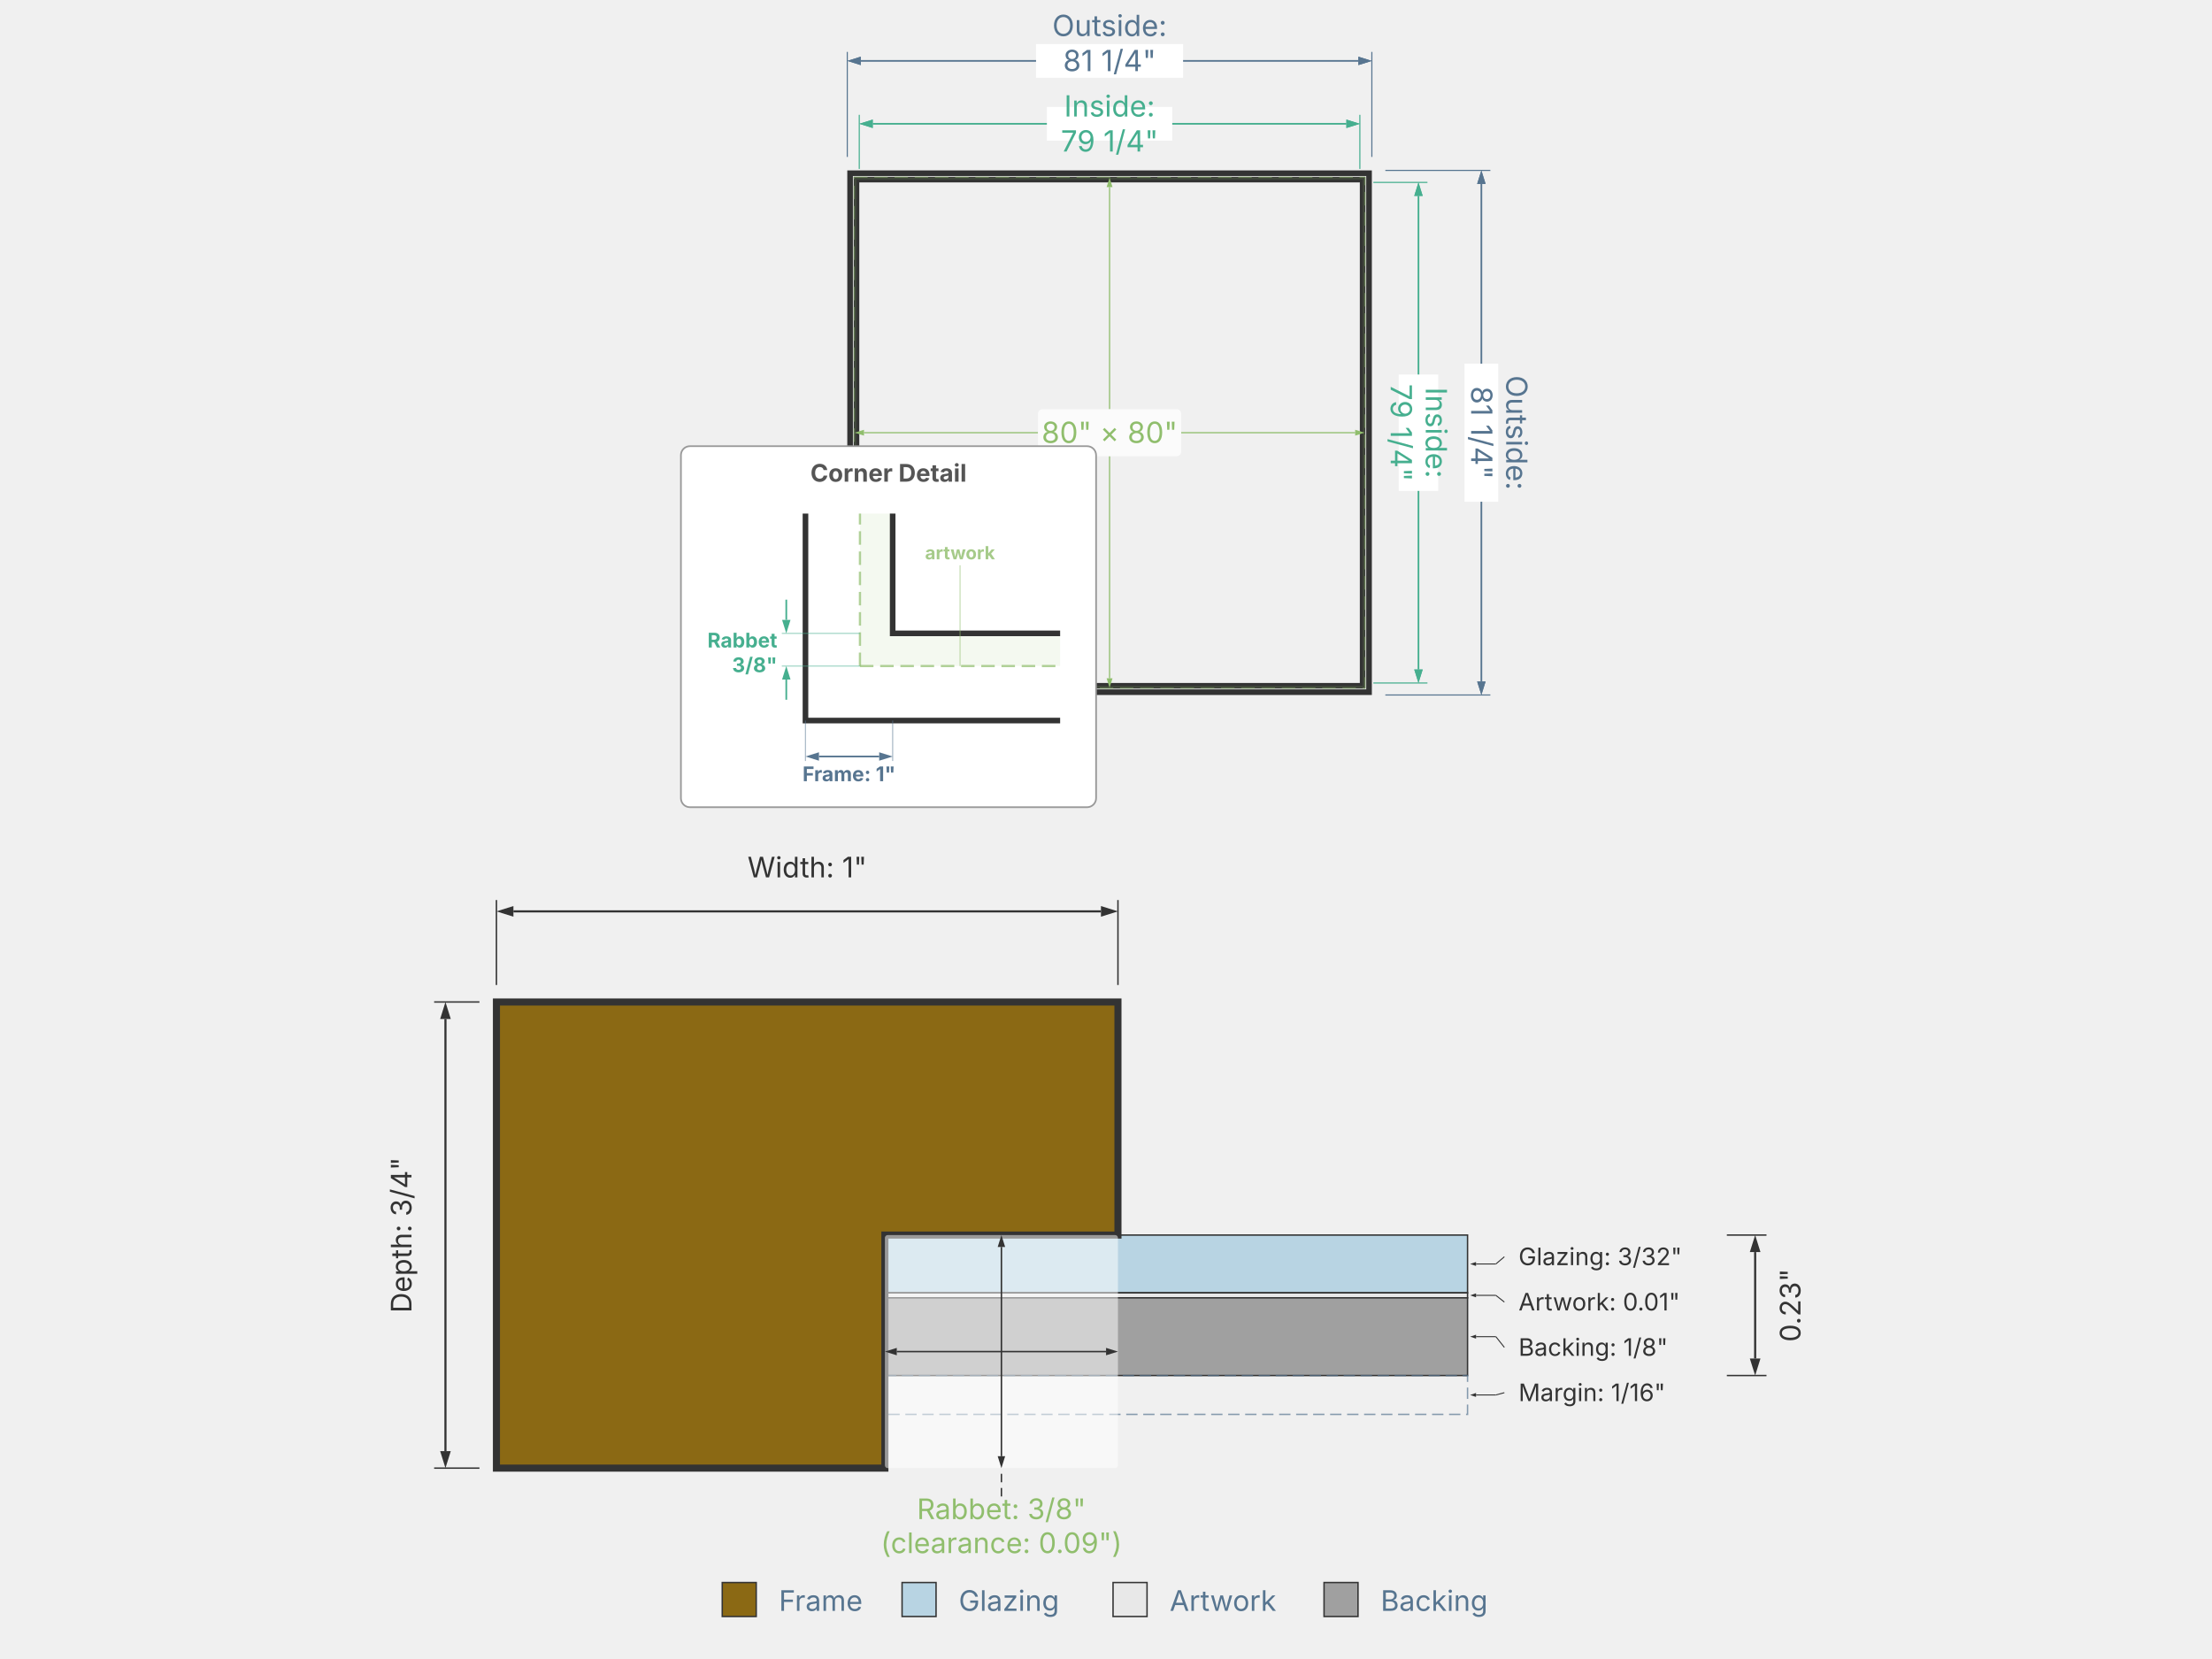
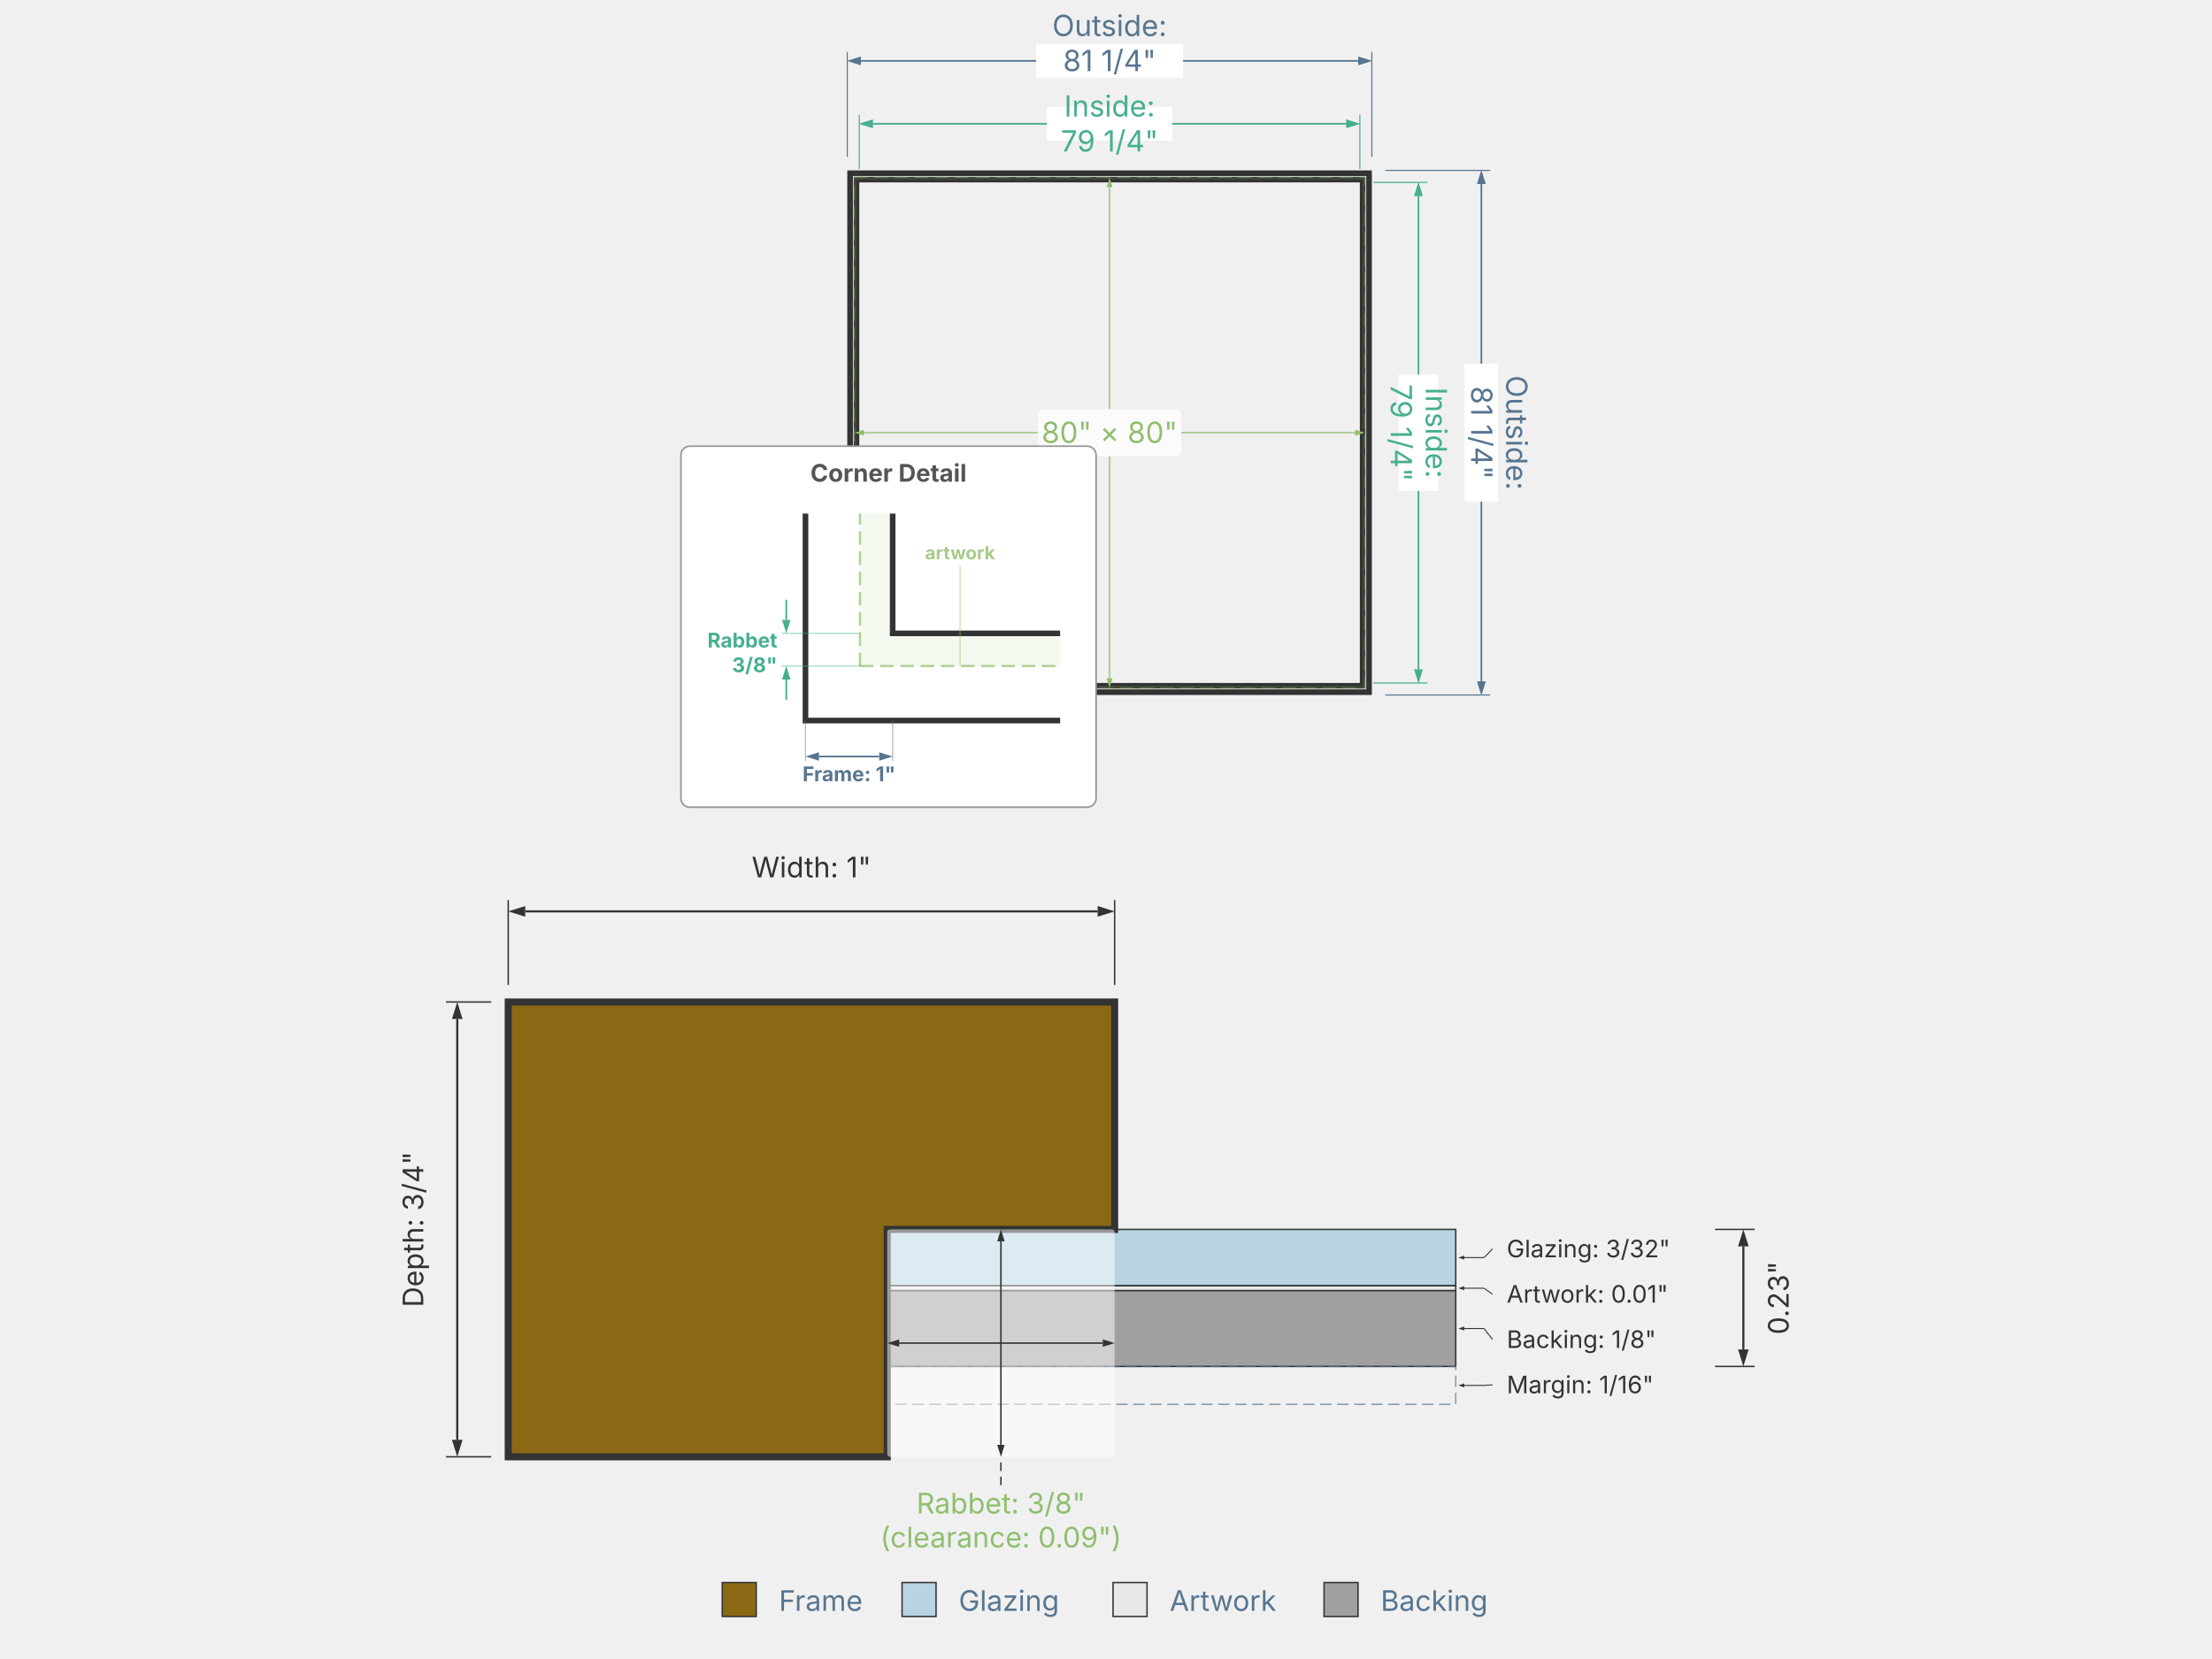
<svg xmlns="http://www.w3.org/2000/svg" viewBox="0 0 800.00 600.00">
  <g id="plan-view" transform="translate(76.29, 4.96) scale(0.8125)">
    <g id="geometry">
      <rect x="284.50" y="71.00" width="231.00" height="231.00" stroke="#333333" stroke-width="2.5" fill="none" />
      <rect x="287.34" y="73.84" width="225.31" height="225.31" stroke="#333333" stroke-width="2.5" fill="none" />
    </g>
    <g id="rabbet-overlap">
      <path d="M286.28,72.78 h227.45 v227.45 h-227.45 Z M287.34,73.84 v225.31 h225.31 v-225.31 Z" fill="#90be6d" fill-opacity="0.15" fill-rule="evenodd" stroke="none" />
    </g>
    <g id="content-boundary">
      <rect x="286.28" y="72.78" width="227.45" height="227.45" stroke="#90be6d" stroke-width="0.5" stroke-dasharray="6,3" fill="none" opacity="0.5" />
    </g>
    <g id="dimensions">
      <g class="dimension">
        <line x1="288.59" y1="69.09" x2="288.59" y2="45.00" stroke="#46af8f" stroke-width="0.5" />
        <line x1="511.41" y1="69.09" x2="511.41" y2="45.00" stroke="#46af8f" stroke-width="0.5" />
        <polygon points="288.59,49.00 294.59,50.88 294.59,47.12" fill="#46af8f" data-arrow="true" />
        <line x1="294.59" y1="49.00" x2="505.41" y2="49.00" stroke="#46af8f" stroke-width="0.75" />
        <polygon points="511.41,49.00 505.41,47.12 505.41,50.88" fill="#46af8f" data-arrow="true" />
        <rect x="372.10" y="41.50" width="55.80" height="15.00" fill="#FFFFFF" stroke="none" />
        <polygon points="288.59,49.00 294.59,50.88 294.59,47.12" fill="#46af8f" data-arrow="true" />
        <polygon points="511.41,49.00 505.41,47.12 505.41,50.88" fill="#46af8f" data-arrow="true" />
      </g>
      <g class="dimension">
        <line x1="283.25" y1="63.75" x2="283.25" y2="17.00" stroke="#577590" stroke-width="0.5" />
        <line x1="516.75" y1="63.75" x2="516.75" y2="17.00" stroke="#577590" stroke-width="0.5" />
        <polygon points="283.25,21.00 289.25,22.88 289.25,19.12" fill="#577590" data-arrow="true" />
        <line x1="289.25" y1="21.00" x2="510.75" y2="21.00" stroke="#577590" stroke-width="0.75" />
        <polygon points="516.75,21.00 510.75,19.12 510.75,22.88" fill="#577590" data-arrow="true" />
        <rect x="367.28" y="13.50" width="65.44" height="15.00" fill="#FFFFFF" stroke="none" />
        <polygon points="283.25,21.00 289.25,22.88 289.25,19.12" fill="#577590" data-arrow="true" />
        <polygon points="516.75,21.00 510.75,19.12 510.75,22.88" fill="#577590" data-arrow="true" />
      </g>
      <g class="dimension">
        <line x1="517.41" y1="75.09" x2="541.50" y2="75.09" stroke="#46af8f" stroke-width="0.5" />
        <line x1="517.41" y1="297.91" x2="541.50" y2="297.91" stroke="#46af8f" stroke-width="0.5" />
        <polygon points="537.50,75.09 535.62,81.09 539.38,81.09" fill="#46af8f" data-arrow="true" />
        <line x1="537.50" y1="81.09" x2="537.50" y2="291.91" stroke="#46af8f" stroke-width="0.75" />
        <polygon points="537.50,297.91 539.38,291.91 535.62,291.91" fill="#46af8f" data-arrow="true" />
        <rect x="528.70" y="160.60" width="17.60" height="51.80" fill="#FFFFFF" stroke="none" />
        <polygon points="537.50,75.09 535.62,81.09 539.38,81.09" fill="#46af8f" data-arrow="true" />
        <polygon points="537.50,297.91 539.38,291.91 535.62,291.91" fill="#46af8f" data-arrow="true" />
      </g>
      <g class="dimension">
        <line x1="522.75" y1="69.75" x2="569.50" y2="69.75" stroke="#577590" stroke-width="0.5" />
        <line x1="522.75" y1="303.25" x2="569.50" y2="303.25" stroke="#577590" stroke-width="0.5" />
        <polygon points="565.50,69.75 563.62,75.75 567.38,75.75" fill="#577590" data-arrow="true" />
        <line x1="565.50" y1="75.75" x2="565.50" y2="297.25" stroke="#577590" stroke-width="0.75" />
        <polygon points="565.50,303.25 567.38,297.25 563.62,297.25" fill="#577590" data-arrow="true" />
        <rect x="558.00" y="155.78" width="15.00" height="61.44" fill="#FFFFFF" stroke="none" />
        <polygon points="565.50,69.75 563.62,75.75 567.38,75.75" fill="#577590" data-arrow="true" />
        <polygon points="565.50,303.25 567.38,297.25 563.62,297.25" fill="#577590" data-arrow="true" />
      </g>
      <text transform="translate(400.00, 45.75)" fill="#46af8f" font-family="Inter, system-ui, -apple-system, sans-serif" font-size="13px" text-anchor="middle">Inside:</text>
      <text transform="translate(400.00, 61.35)" fill="#46af8f" font-family="Inter, system-ui, -apple-system, sans-serif" font-size="13px" text-anchor="middle">79 1/4"</text>
      <text transform="translate(400.00, 9.95)" fill="#577590" font-family="Inter, system-ui, -apple-system, sans-serif" font-size="13px" text-anchor="middle">Outside:</text>
      <text transform="translate(400.00, 25.55)" fill="#577590" font-family="Inter, system-ui, -apple-system, sans-serif" font-size="13px" text-anchor="middle">81 1/4"</text>
      <text transform="rotate(90 545.30 186.50)" x="545.30" y="191.05" fill="#46af8f" font-family="Inter, system-ui, -apple-system, sans-serif" font-size="13px" text-anchor="middle">Inside:</text>
      <text transform="rotate(90 529.70 186.50)" x="529.70" y="191.05" fill="#46af8f" font-family="Inter, system-ui, -apple-system, sans-serif" font-size="13px" text-anchor="middle">79 1/4"</text>
      <text transform="rotate(90 581.10 186.50)" x="581.10" y="191.05" fill="#577590" font-family="Inter, system-ui, -apple-system, sans-serif" font-size="13px" text-anchor="middle">Outside:</text>
      <text transform="rotate(90 565.50 186.50)" x="565.50" y="191.05" fill="#577590" font-family="Inter, system-ui, -apple-system, sans-serif" font-size="13px" text-anchor="middle">81 1/4"</text>
    </g>
    <g id="artwork-indicator">
      <polygon points="286.48,186.50 290.68,187.81 290.68,185.19" fill="#90be6d" data-arrow="true" />
      <line x1="290.68" y1="186.50" x2="368.14" y2="186.50" stroke="#90be6d" stroke-width="0.525" />
      <line x1="431.86" y1="186.50" x2="509.32" y2="186.50" stroke="#90be6d" stroke-width="0.525" />
      <polygon points="513.52,186.50 509.32,185.19 509.32,187.81" fill="#90be6d" data-arrow="true" />
      <polygon points="400.00,72.98 398.69,77.18 401.31,77.18" fill="#90be6d" data-arrow="true" />
      <line x1="400.00" y1="77.18" x2="400.00" y2="176.05" stroke="#90be6d" stroke-width="0.525" />
      <line x1="400.00" y1="196.95" x2="400.00" y2="295.82" stroke="#90be6d" stroke-width="0.525" />
      <polygon points="400.00,300.02 401.31,295.82 398.69,295.82" fill="#90be6d" data-arrow="true" />
      <rect x="368.14" y="176.05" width="63.72" height="20.90" fill="#FFFFFF" fill-opacity="0.75" stroke="none" rx="2" />
      <text transform="translate(400.00, 191.05)" fill="#90be6d" font-family="Inter, system-ui, -apple-system, sans-serif" font-size="13.00px" text-anchor="middle">80" × 80"</text>
    </g>
    <g id="corner-detail">
      <defs>
        <clipPath id="corner-detail-clip">
          <rect x="213.20" y="216.50" width="176.80" height="132.70" />
        </clipPath>
      </defs>
      <rect x="209.20" y="192.50" width="184.80" height="160.70" fill="#FFFFFF" stroke="#999" stroke-width="0.75" rx="4" />
      <text transform="translate(301.60, 208.30)" fill="#555" font-family="Inter, system-ui, -apple-system, sans-serif" font-size="10.8" font-weight="bold" text-anchor="middle">Corner Detail</text>
      <g clip-path="url(#corner-detail-clip)">
        <path d="M288.89,222.50 V290.37 H378.00 V275.82 H303.45 V222.50 H288.89 Z" fill="#90be6d" fill-opacity="0.10" stroke="none" />
        <line x1="288.89" y1="290.37" x2="378.00" y2="290.37" stroke="#90be6d" stroke-width="1" stroke-dasharray="6,3" opacity="0.7" />
        <line x1="288.89" y1="290.37" x2="288.89" y2="222.50" stroke="#90be6d" stroke-width="1" stroke-dasharray="6,3" opacity="0.7" />
        <polyline points="264.64,222.50 264.64,314.63 378.00,314.63" fill="none" stroke="#333333" stroke-width="2.5" stroke-linejoin="miter" />
        <polyline points="303.45,222.50 303.45,275.82 378.00,275.82" fill="none" stroke="#333333" stroke-width="2.5" stroke-linejoin="miter" />
      </g>
      <defs>
        <clipPath id="corner-detail-annot-clip">
          <rect x="211.20" y="194.50" width="180.80" height="156.70" />
        </clipPath>
      </defs>
      <g clip-path="url(#corner-detail-annot-clip)">
        <line x1="264.64" y1="314.63" x2="264.64" y2="332.63" stroke="#577590" stroke-width="0.5" opacity="0.5" />
        <line x1="303.45" y1="314.63" x2="303.45" y2="332.63" stroke="#577590" stroke-width="0.5" opacity="0.5" />
        <polygon points="264.64,330.63 270.64,332.50 270.64,328.75" fill="#577590" data-arrow="true" />
        <line x1="270.64" y1="330.63" x2="297.45" y2="330.63" stroke="#577590" stroke-width="0.75" />
        <polygon points="303.45,330.63 297.45,328.75 297.45,332.50" fill="#577590" data-arrow="true" />
        <text transform="translate(284.04, 341.63)" font-family="Inter, system-ui, -apple-system, sans-serif" font-size="9.0px" fill="#577590" font-weight="bold" text-anchor="middle">Frame: 1"</text>
        <line x1="288.89" y1="275.82" x2="254.10" y2="275.82" stroke="#46af8f" stroke-width="0.5" opacity="0.5" />
        <line x1="288.89" y1="290.37" x2="254.10" y2="290.37" stroke="#46af8f" stroke-width="0.5" opacity="0.5" />
        <line x1="256.10" y1="260.82" x2="256.10" y2="269.82" stroke="#46af8f" stroke-width="0.75" />
        <polygon points="256.10,275.82 257.98,269.82 254.23,269.82" fill="#46af8f" data-arrow="true" />
        <line x1="256.10" y1="305.37" x2="256.10" y2="296.37" stroke="#46af8f" stroke-width="0.75" />
        <polygon points="256.10,290.37 254.23,296.37 257.98,296.37" fill="#46af8f" data-arrow="true" />
        <text transform="translate(252.10, 282.10)" font-family="Inter, system-ui, -apple-system, sans-serif" font-size="9.0px" fill="#46af8f" text-anchor="end" font-weight="bold">Rabbet</text>
        <text transform="translate(252.10, 293.10)" font-family="Inter, system-ui, -apple-system, sans-serif" font-size="9.0px" fill="#46af8f" text-anchor="end" font-weight="bold">3/8"</text>
        <line x1="333.45" y1="290.37" x2="333.45" y2="244.08" stroke="#90be6d" stroke-width="0.5" opacity="0.5" />
        <rect x="314.80" y="235.79" width="37.29" height="9.72" fill="#FFFFFF" stroke="none" rx="1" />
        <text transform="translate(333.45, 242.86)" fill="#90be6d" font-family="Inter, system-ui, -apple-system, sans-serif" font-size="8.1" text-anchor="middle" font-weight="bold" opacity="0.8">artwork</text>
      </g>
    </g>
  </g>
  <g id="section-view" transform="translate(-9.69, 310.15) scale(1.0242)">
    <g id="section-content" transform="translate(2.50, 0)">
      <g id="section-geometry">
-         <rect x="319.43" y="133.30" width="205.75" height="20.41" stroke="#333333" stroke-width="0.5" fill="#B8D4E3" />
-         <rect x="319.43" y="153.71" width="205.75" height="1.76" stroke="#333333" stroke-width="0.5" fill="#E8E8E8" />
-         <rect x="319.43" y="155.47" width="205.75" height="27.43" stroke="#333333" stroke-width="0.5" fill="#A0A0A0" />
-         <rect x="319.43" y="182.90" width="205.75" height="13.72" stroke="#577590" stroke-width="0.5" stroke-dasharray="4,2" fill="none" opacity="0.7" />
-         <polygon points="182.26,51.00 401.73,51.00 401.73,133.30 319.43,133.30 319.43,215.60 182.26,215.60" stroke="#333333" stroke-width="2.5" fill="#8B6914" />
+         <rect x="320.26" y="131.30" width="200.75" height="19.91" stroke="#333333" stroke-width="0.5" fill="#B8D4E3" />
+         <rect x="320.26" y="151.21" width="200.75" height="1.71" stroke="#333333" stroke-width="0.5" fill="#E8E8E8" />
+         <rect x="320.26" y="152.93" width="200.75" height="26.77" stroke="#333333" stroke-width="0.5" fill="#A0A0A0" />
+         <rect x="320.26" y="179.69" width="200.75" height="13.38" stroke="#577590" stroke-width="0.5" stroke-dasharray="4,2" fill="none" opacity="0.7" />
+         <polygon points="186.43,51.00 400.56,51.00 400.56,131.30 320.26,131.30 320.26,211.60 186.43,211.60" stroke="#333333" stroke-width="2.5" fill="#8B6914" />
      </g>
      <g id="section-dimensions">
-         <line x1="176.26" y1="51.00" x2="160.26" y2="51.00" stroke="#333333" stroke-width="0.5" />
-         <line x1="176.26" y1="215.60" x2="160.26" y2="215.60" stroke="#333333" stroke-width="0.5" />
-         <polygon points="164.26,51.00 162.39,57.00 166.14,57.00" fill="#333333" data-arrow="true" />
-         <line x1="164.26" y1="57.00" x2="164.26" y2="209.60" stroke="#333333" stroke-width="0.75" />
-         <polygon points="164.26,215.60 166.14,209.60 162.39,209.60" fill="#333333" data-arrow="true" />
-         <text x="152.26" y="133.30" fill="#333333" font-family="Inter, system-ui, -apple-system, sans-serif" font-size="10px" text-anchor="middle" transform="rotate(-90 152.26 133.30)">Depth: 3/4"</text>
-         <line x1="182.26" y1="45.00" x2="182.26" y2="15.00" stroke="#333333" stroke-width="0.5" />
-         <line x1="401.73" y1="45.00" x2="401.73" y2="15.00" stroke="#333333" stroke-width="0.5" />
-         <polygon points="182.26,19.00 188.26,20.88 188.26,17.12" fill="#333333" data-arrow="true" />
-         <line x1="188.26" y1="19.00" x2="395.73" y2="19.00" stroke="#333333" stroke-width="0.75" />
-         <polygon points="401.73,19.00 395.73,17.12 395.73,20.88" fill="#333333" data-arrow="true" />
-         <text transform="translate(291.99, 7.00)" fill="#333333" font-family="Inter, system-ui, -apple-system, sans-serif" font-size="10px" text-anchor="middle">Width: 1"</text>
-         <rect x="319.43" y="133.30" width="82.30" height="82.30" fill="#FFFFFF" fill-opacity="0.5" stroke="none" rx="1" />
-         <polygon points="319.43,174.45 323.63,175.76 323.63,173.14" fill="#333333" data-arrow="true" />
-         <line x1="323.63" y1="174.45" x2="397.53" y2="174.45" stroke="#333333" stroke-width="0.525" />
-         <polygon points="401.73,174.45 397.53,173.14 397.53,175.76" fill="#333333" data-arrow="true" />
-         <polygon points="360.58,133.30 359.27,137.50 361.89,137.50" fill="#333333" data-arrow="true" />
-         <line x1="360.58" y1="137.50" x2="360.58" y2="211.40" stroke="#333333" stroke-width="0.525" />
-         <polygon points="360.58,215.60 361.89,211.40 359.27,211.40" fill="#333333" data-arrow="true" />
-         <polygon points="526.08,143.51 528.18,144.21 528.18,142.81" fill="#333333" data-arrow="true" />
-         <line x1="528.18" y1="143.51" x2="535.18" y2="143.51" stroke="#333333" stroke-width="0.35" />
-         <line x1="535.18" y1="143.51" x2="538.18" y2="140.96" stroke="#333333" stroke-width="0.35" />
-         <text transform="translate(543.18, 143.93)" fill="#333333" font-family="Inter, system-ui, -apple-system, sans-serif" font-size="8.5px">Glazing: 3/32"</text>
-         <polygon points="526.08,154.59 528.18,155.29 528.18,153.89" fill="#333333" data-arrow="true" />
-         <line x1="528.18" y1="154.59" x2="535.18" y2="154.59" stroke="#333333" stroke-width="0.35" />
-         <line x1="535.18" y1="154.59" x2="538.18" y2="156.96" stroke="#333333" stroke-width="0.35" />
-         <text transform="translate(543.18, 159.93)" fill="#333333" font-family="Inter, system-ui, -apple-system, sans-serif" font-size="8.5px">Artwork: 0.01"</text>
-         <polygon points="526.08,169.18 528.18,169.88 528.18,168.48" fill="#333333" data-arrow="true" />
-         <line x1="528.18" y1="169.18" x2="535.18" y2="169.18" stroke="#333333" stroke-width="0.35" />
-         <line x1="535.18" y1="169.18" x2="538.18" y2="172.96" stroke="#333333" stroke-width="0.35" />
-         <text transform="translate(543.18, 175.93)" fill="#333333" font-family="Inter, system-ui, -apple-system, sans-serif" font-size="8.5px">Backing: 1/8"</text>
-         <polygon points="526.08,189.76 528.18,190.46 528.18,189.06" fill="#333333" data-arrow="true" />
-         <line x1="528.18" y1="189.76" x2="535.18" y2="189.76" stroke="#333333" stroke-width="0.35" />
-         <line x1="535.18" y1="189.76" x2="538.18" y2="188.96" stroke="#333333" stroke-width="0.35" />
-         <text transform="translate(543.18, 191.93)" fill="#333333" font-family="Inter, system-ui, -apple-system, sans-serif" font-size="8.5px">Margin: 1/16"</text>
-         <line x1="616.74" y1="133.30" x2="630.74" y2="133.30" stroke="#333333" stroke-width="0.5" />
-         <line x1="616.74" y1="182.90" x2="630.74" y2="182.90" stroke="#333333" stroke-width="0.5" />
-         <polygon points="626.74,133.30 624.86,139.30 628.61,139.30" fill="#333333" data-arrow="true" />
-         <line x1="626.74" y1="139.30" x2="626.74" y2="176.90" stroke="#333333" stroke-width="0.75" />
-         <polygon points="626.74,182.90 628.61,176.90 624.86,176.90" fill="#333333" data-arrow="true" />
-         <text x="642.74" y="158.10" fill="#333333" font-family="Inter, system-ui, -apple-system, sans-serif" font-size="10px" text-anchor="middle" transform="rotate(-90 642.74 158.10)">0.23"</text>
-         <line x1="360.58" y1="217.60" x2="360.58" y2="227.60" stroke="#333333" stroke-width="0.5" stroke-dasharray="3,2" />
-         <text transform="translate(360.58, 233.60)" fill="#90be6d" font-family="Inter, system-ui, -apple-system, sans-serif" font-size="10px" text-anchor="middle">Rabbet: 3/8"</text>
-         <text transform="translate(360.58, 245.60)" fill="#90be6d" font-family="Inter, system-ui, -apple-system, sans-serif" font-size="10px" text-anchor="middle">(clearance: 0.09")</text>
+         <line x1="180.43" y1="51.00" x2="164.43" y2="51.00" stroke="#333333" stroke-width="0.5" />
+         <line x1="180.43" y1="211.60" x2="164.43" y2="211.60" stroke="#333333" stroke-width="0.5" />
+         <polygon points="168.43,51.00 166.55,57.00 170.30,57.00" fill="#333333" data-arrow="true" />
+         <line x1="168.43" y1="57.00" x2="168.43" y2="205.60" stroke="#333333" stroke-width="0.75" />
+         <polygon points="168.43,211.60 170.30,205.60 166.55,205.60" fill="#333333" data-arrow="true" />
+         <text x="156.43" y="131.30" fill="#333333" font-family="Inter, system-ui, -apple-system, sans-serif" font-size="10px" text-anchor="middle" transform="rotate(-90 156.43 131.30)">Depth: 3/4"</text>
+         <line x1="186.43" y1="45.00" x2="186.43" y2="15.00" stroke="#333333" stroke-width="0.5" />
+         <line x1="400.56" y1="45.00" x2="400.56" y2="15.00" stroke="#333333" stroke-width="0.5" />
+         <polygon points="186.43,19.00 192.43,20.88 192.43,17.12" fill="#333333" data-arrow="true" />
+         <line x1="192.43" y1="19.00" x2="394.56" y2="19.00" stroke="#333333" stroke-width="0.75" />
+         <polygon points="400.56,19.00 394.56,17.12 394.56,20.88" fill="#333333" data-arrow="true" />
+         <text transform="translate(293.49, 7.00)" fill="#333333" font-family="Inter, system-ui, -apple-system, sans-serif" font-size="10px" text-anchor="middle">Width: 1"</text>
+         <rect x="320.26" y="131.30" width="80.30" height="80.30" fill="#FFFFFF" fill-opacity="0.5" stroke="none" rx="1" />
+         <polygon points="320.26,171.45 324.46,172.76 324.46,170.14" fill="#333333" data-arrow="true" />
+         <line x1="324.46" y1="171.45" x2="396.36" y2="171.45" stroke="#333333" stroke-width="0.525" />
+         <polygon points="400.56,171.45 396.36,170.14 396.36,172.76" fill="#333333" data-arrow="true" />
+         <polygon points="360.41,131.30 359.10,135.50 361.72,135.50" fill="#333333" data-arrow="true" />
+         <line x1="360.41" y1="135.50" x2="360.41" y2="207.40" stroke="#333333" stroke-width="0.525" />
+         <polygon points="360.41,211.60 361.72,207.40 359.10,207.40" fill="#333333" data-arrow="true" />
+         <polygon points="521.91,141.26 524.01,141.96 524.01,140.56" fill="#333333" data-arrow="true" />
+         <line x1="524.01" y1="141.26" x2="531.01" y2="141.26" stroke="#333333" stroke-width="0.35" />
+         <line x1="531.01" y1="141.26" x2="534.01" y2="138.19" stroke="#333333" stroke-width="0.35" />
+         <text transform="translate(539.01, 141.16)" fill="#333333" font-family="Inter, system-ui, -apple-system, sans-serif" font-size="8.5px">Glazing: 3/32"</text>
+         <polygon points="521.91,152.07 524.01,152.77 524.01,151.37" fill="#333333" data-arrow="true" />
+         <line x1="524.01" y1="152.07" x2="531.01" y2="152.07" stroke="#333333" stroke-width="0.35" />
+         <line x1="531.01" y1="152.07" x2="534.01" y2="154.19" stroke="#333333" stroke-width="0.35" />
+         <text transform="translate(539.01, 157.16)" fill="#333333" font-family="Inter, system-ui, -apple-system, sans-serif" font-size="8.5px">Artwork: 0.01"</text>
+         <polygon points="521.91,166.31 524.01,167.01 524.01,165.61" fill="#333333" data-arrow="true" />
+         <line x1="524.01" y1="166.31" x2="531.01" y2="166.31" stroke="#333333" stroke-width="0.35" />
+         <line x1="531.01" y1="166.31" x2="534.01" y2="170.19" stroke="#333333" stroke-width="0.35" />
+         <text transform="translate(539.01, 173.16)" fill="#333333" font-family="Inter, system-ui, -apple-system, sans-serif" font-size="8.5px">Backing: 1/8"</text>
+         <polygon points="521.91,186.39 524.01,187.09 524.01,185.69" fill="#333333" data-arrow="true" />
+         <line x1="524.01" y1="186.39" x2="531.01" y2="186.39" stroke="#333333" stroke-width="0.35" />
+         <line x1="531.01" y1="186.39" x2="534.01" y2="186.19" stroke="#333333" stroke-width="0.35" />
+         <text transform="translate(539.01, 189.16)" fill="#333333" font-family="Inter, system-ui, -apple-system, sans-serif" font-size="8.5px">Margin: 1/16"</text>
+         <line x1="612.57" y1="131.30" x2="626.57" y2="131.30" stroke="#333333" stroke-width="0.5" />
+         <line x1="612.57" y1="179.69" x2="626.57" y2="179.69" stroke="#333333" stroke-width="0.5" />
+         <polygon points="622.57,131.30 620.70,137.30 624.45,137.30" fill="#333333" data-arrow="true" />
+         <line x1="622.57" y1="137.30" x2="622.57" y2="173.69" stroke="#333333" stroke-width="0.75" />
+         <polygon points="622.57,179.69 624.45,173.69 620.70,173.69" fill="#333333" data-arrow="true" />
+         <text x="638.57" y="155.50" fill="#333333" font-family="Inter, system-ui, -apple-system, sans-serif" font-size="10px" text-anchor="middle" transform="rotate(-90 638.57 155.50)">0.23"</text>
+         <line x1="360.41" y1="213.60" x2="360.41" y2="221.60" stroke="#333333" stroke-width="0.5" stroke-dasharray="3,2" />
+         <text transform="translate(360.41, 231.60)" fill="#90be6d" font-family="Inter, system-ui, -apple-system, sans-serif" font-size="10px" text-anchor="middle">Rabbet: 3/8"</text>
+         <text transform="translate(360.41, 243.60)" fill="#90be6d" font-family="Inter, system-ui, -apple-system, sans-serif" font-size="10px" text-anchor="middle">(clearance: 0.09")</text>
      </g>
    </g>
    <g id="legend">
      <rect x="264.50" y="256.00" width="12" height="12" fill="#8B6914" stroke="#333333" stroke-width="0.5" />
      <text transform="translate(284.50, 266.00)" fill="#577590" font-family="Inter, system-ui, -apple-system, sans-serif" font-size="10px">Frame</text>
      <rect x="328.00" y="256.00" width="12" height="12" fill="#B8D4E3" stroke="#333333" stroke-width="0.5" />
      <text transform="translate(348.00, 266.00)" fill="#577590" font-family="Inter, system-ui, -apple-system, sans-serif" font-size="10px">Glazing</text>
      <rect x="402.50" y="256.00" width="12" height="12" fill="#E8E8E8" stroke="#333333" stroke-width="0.5" />
      <text transform="translate(422.50, 266.00)" fill="#577590" font-family="Inter, system-ui, -apple-system, sans-serif" font-size="10px">Artwork</text>
      <rect x="477.00" y="256.00" width="12" height="12" fill="#A0A0A0" stroke="#333333" stroke-width="0.5" />
      <text transform="translate(497.00, 266.00)" fill="#577590" font-family="Inter, system-ui, -apple-system, sans-serif" font-size="10px">Backing</text>
    </g>
  </g>
</svg>
